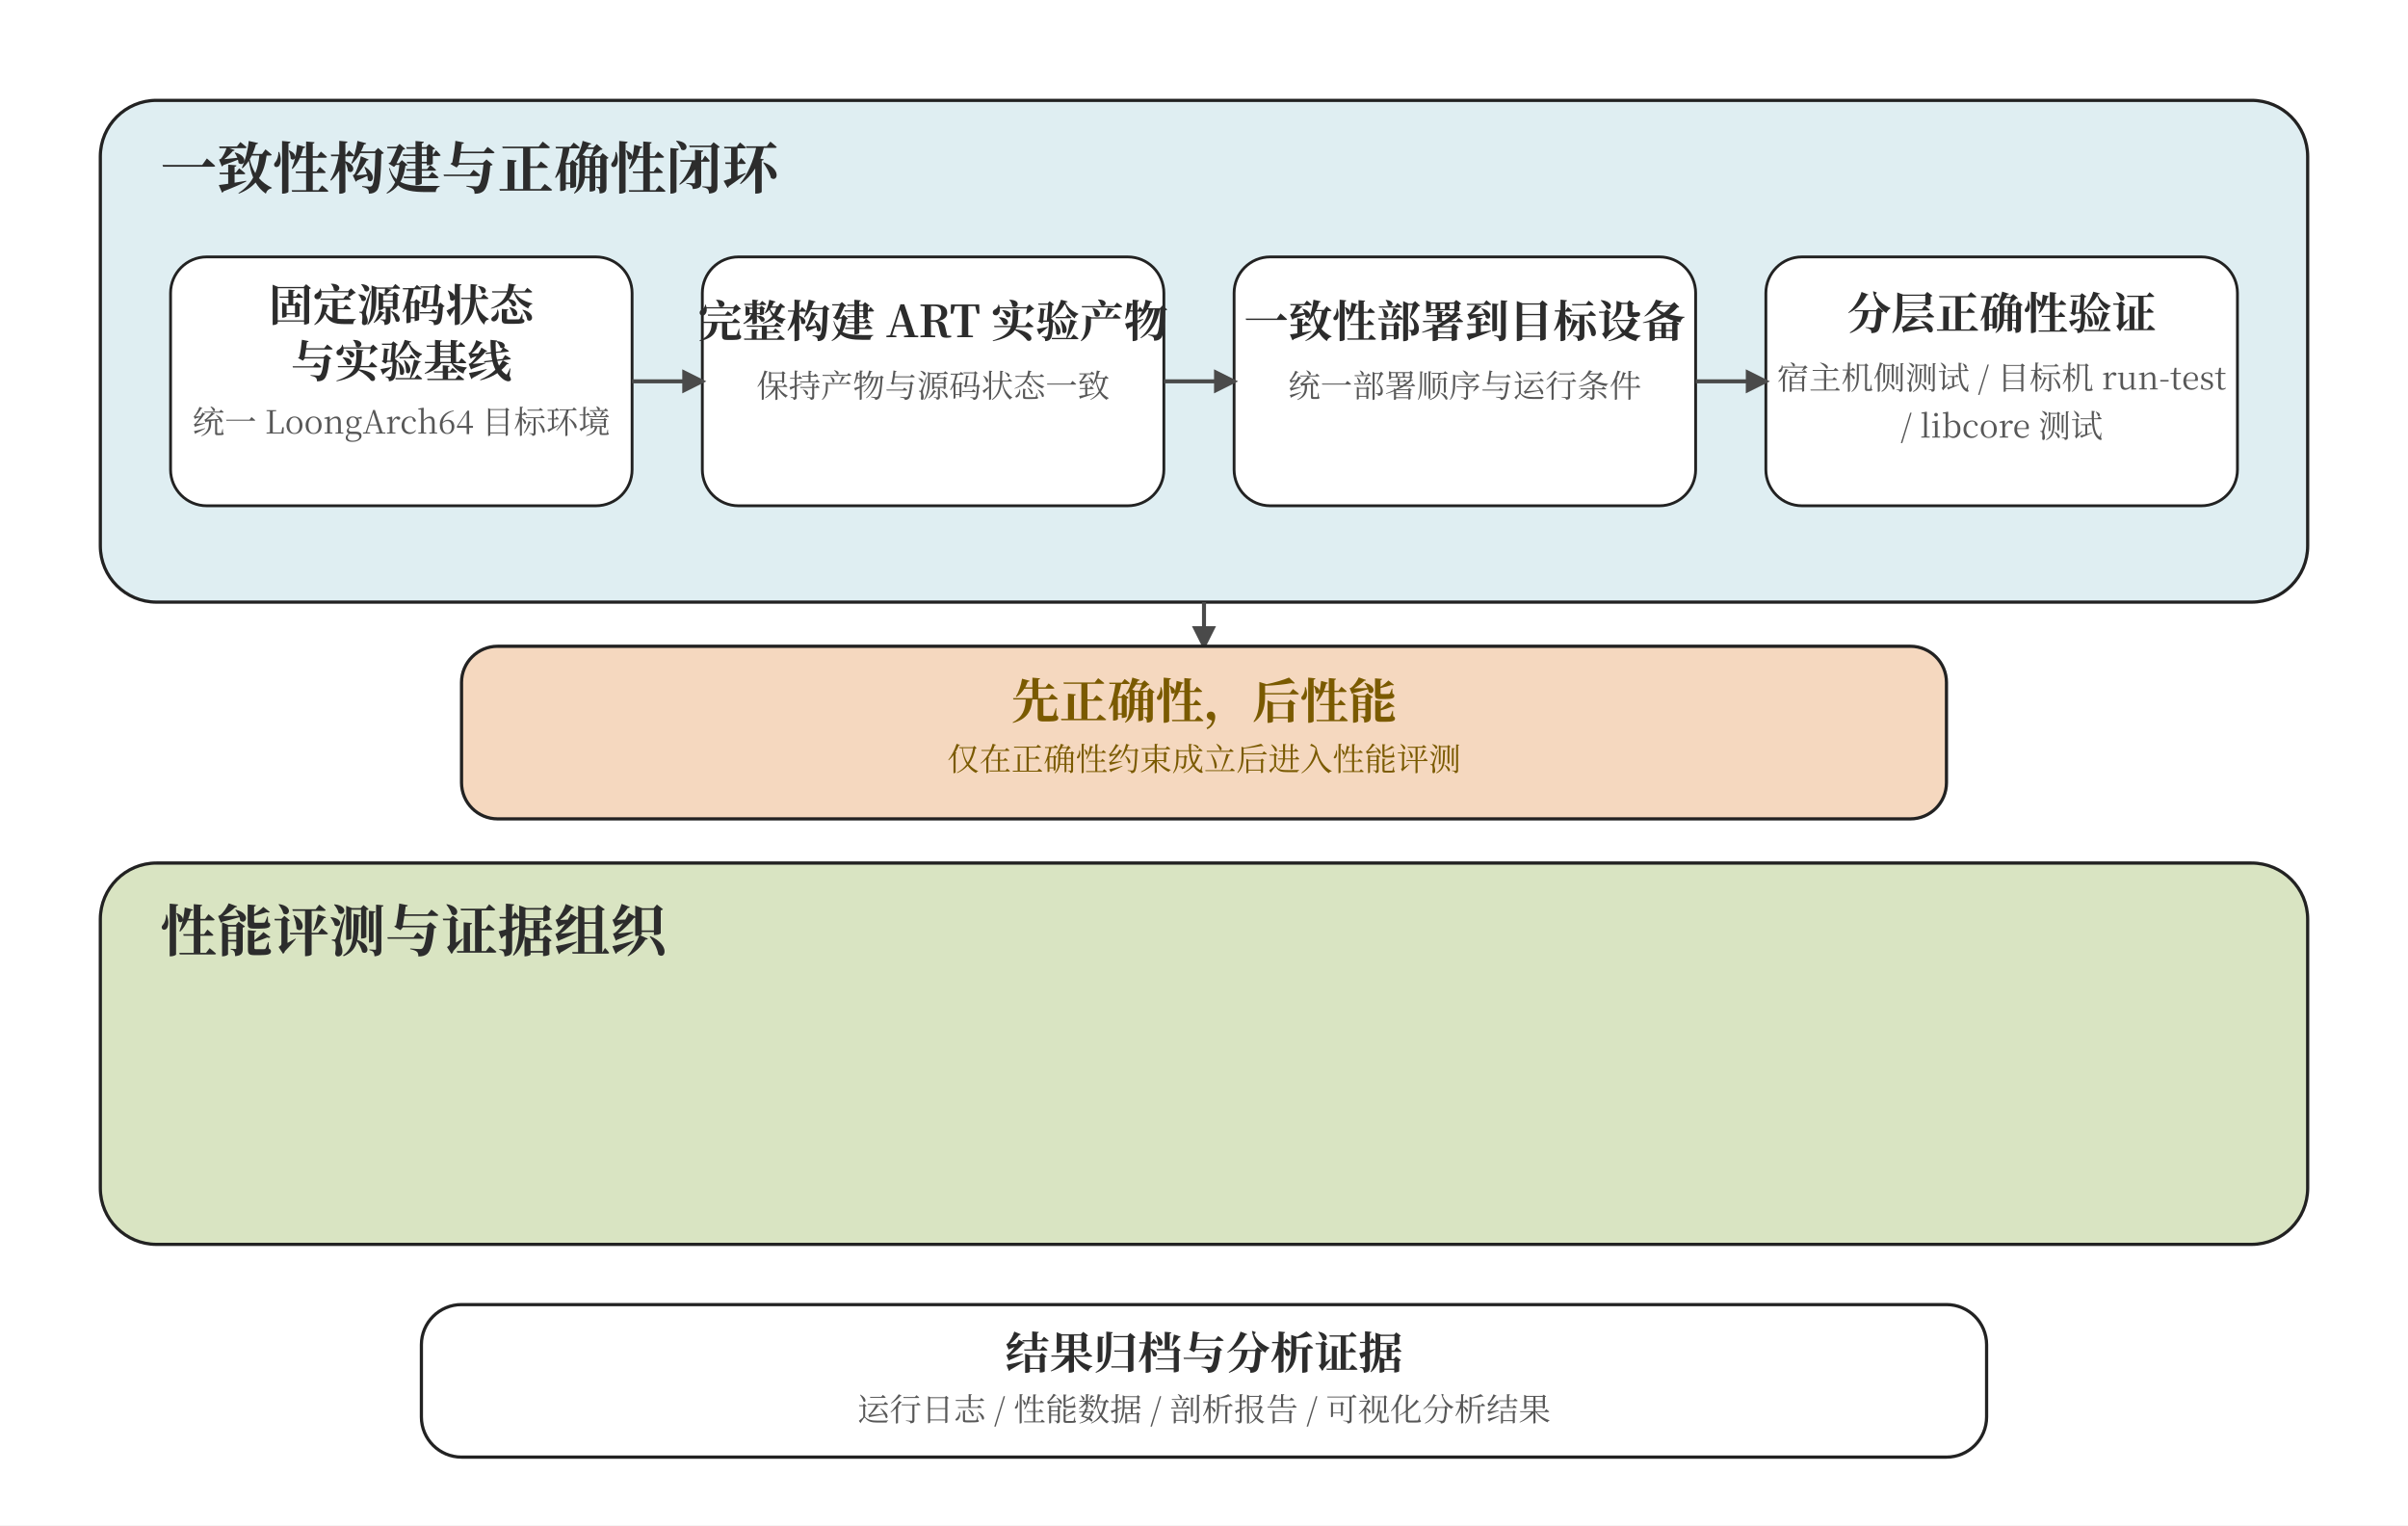
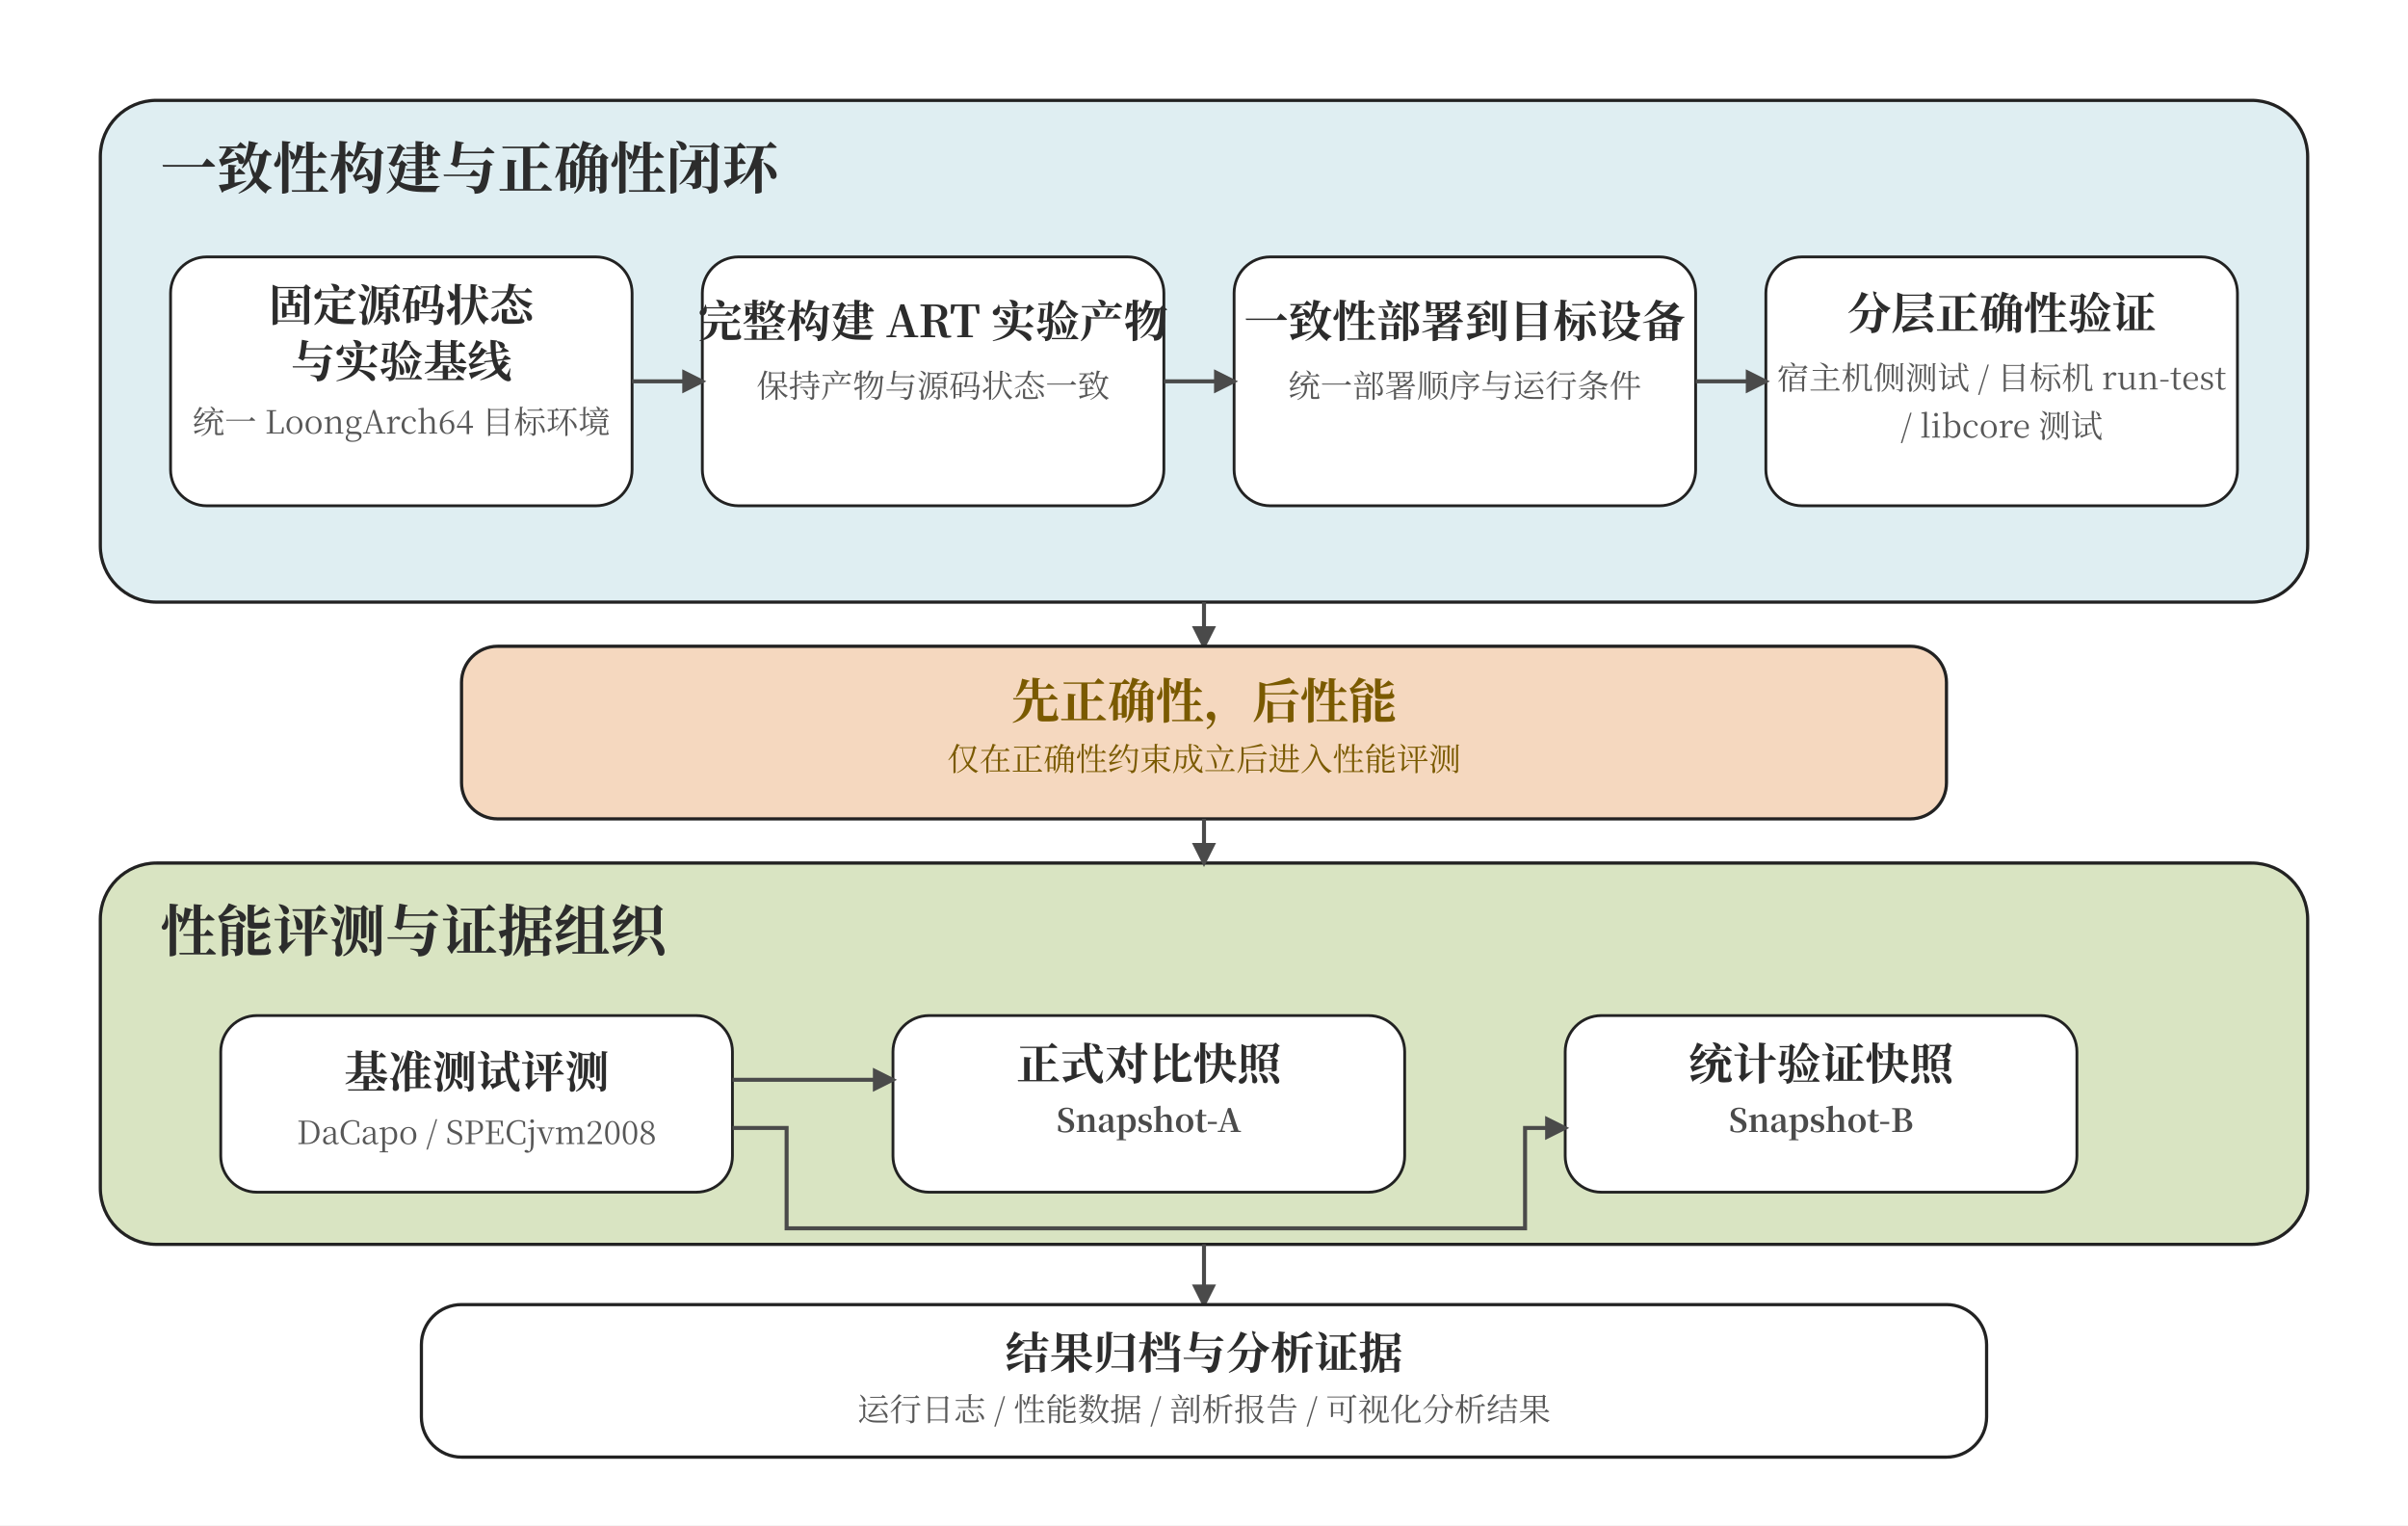
<svg xmlns="http://www.w3.org/2000/svg" width="1200" height="760" viewBox="0 0 1200 760">
  <defs>
    <marker id="arrow" markerWidth="12" markerHeight="12" refX="10" refY="6" orient="auto" markerUnits="userSpaceOnUse">
      <path d="M0,0 L12,6 L0,12 z" fill="#4a4a4a" />
    </marker>
    <style>
      .cn { font-family: "Songti SC", "STSong", "Noto Serif CJK SC", serif; fill: #2c2c2c; }
      .section-title { font-size: 28px; font-weight: 700; }
      .card-title { font-size: 22px; font-weight: 700; }
      .card-sub { font-size: 16px; fill: #575757; }
      .rule-main { font-size: 24px; font-weight: 700; fill: #7a5a00; }
      .rule-sub { font-size: 16px; fill: #7a5a00; }
      .tag { font-size: 16px; font-weight: 700; fill: #4b4b4b; }
      .panel { stroke: #222222; stroke-width: 1.6; }
      .card { fill: #ffffff; stroke: #222222; stroke-width: 1.4; }
      .connector { fill: none; stroke: #4a4a4a; stroke-width: 2; marker-end: url(#arrow); }
    </style>
  </defs>
  <rect x="0" y="0" width="1200" height="760" fill="#ffffff" />
  <rect x="50" y="50" width="1100" height="250" rx="28" ry="28" fill="#dfeef2" class="panel" />
  <text x="80" y="94" class="cn section-title">一致性构建与正确性闭环</text>
  <rect x="85" y="128" width="230" height="124" rx="18" ry="18" class="card" />
  <text x="200" y="160" text-anchor="middle" class="cn card-title">固定源码状态</text>
  <text x="200" y="188" text-anchor="middle" class="cn card-title">与实验基线</text>
  <text x="200" y="216" text-anchor="middle" class="cn card-sub">统一 LoongArch64 目标环境</text>
  <rect x="350" y="128" width="230" height="124" rx="18" ry="18" class="card" />
  <text x="465" y="168" text-anchor="middle" class="cn card-title">完整构建 ART 实验产物</text>
  <text x="465" y="198" text-anchor="middle" class="cn card-sub">保持产物与源码状态一致</text>
  <rect x="615" y="128" width="230" height="124" rx="18" ry="18" class="card" />
  <text x="730" y="168" text-anchor="middle" class="cn card-title">一致性部署到目标设备</text>
  <text x="730" y="198" text-anchor="middle" class="cn card-sub">统一部署顺序与运行条件</text>
  <rect x="880" y="128" width="235" height="124" rx="18" ry="18" class="card" />
  <text x="997.5" y="164" text-anchor="middle" class="cn card-title">分层正确性验证</text>
  <text x="997.5" y="194" text-anchor="middle" class="cn card-sub">宿主机侧测试 / 目标机 run-test</text>
  <text x="997.5" y="218" text-anchor="middle" class="cn card-sub">/ libcore 测试</text>
  <path d="M315 190 L350 190" class="connector" />
  <path d="M580 190 L615 190" class="connector" />
  <path d="M845 190 L880 190" class="connector" />
  <path d="M600 300 L600 322" class="connector" />
  <rect x="230" y="322" width="740" height="86" rx="18" ry="18" fill="#f5d8bf" class="panel" />
  <text x="600" y="358" text-anchor="middle" class="cn rule-main">先正确性，后性能</text>
  <text x="600" y="384" text-anchor="middle" class="cn rule-sub">仅在正确性约束成立后进入性能评测</text>
  <rect x="50" y="430" width="1100" height="190" rx="28" ry="28" fill="#d9e4c2" class="panel" />
  <text x="80" y="474" class="cn section-title">性能评测与证据组织</text>
+   <rect x="110" y="506" width="255" height="88" rx="18" ry="18" class="card" />
+   <text x="237.5" y="542" text-anchor="middle" class="cn card-title">基准测试评测</text>
+   <text x="237.5" y="570" text-anchor="middle" class="cn card-sub">DaCapo / SPECjvm2008</text>
+   <rect x="445" y="506" width="255" height="88" rx="18" ry="18" class="card" />
+   <text x="572.5" y="538" text-anchor="middle" class="cn card-title">正式对比快照</text>
+   <text x="572.5" y="564" text-anchor="middle" class="cn tag">Snapshot-A</text>
+   <rect x="780" y="506" width="255" height="88" rx="18" ry="18" class="card" />
+   <text x="907.5" y="538" text-anchor="middle" class="cn card-title">统计验证快照</text>
+   <text x="907.5" y="564" text-anchor="middle" class="cn tag">Snapshot-B</text>
+   <path d="M365 538 L445 538" class="connector" />
+   <polyline points="365,562 392,562 392,612 760,612 760,562 780,562" class="connector" />
+   <path d="M600 408 L600 430" class="connector" />
+   <path d="M600 620 L600 650" class="connector" />
  <rect x="210" y="650" width="780" height="76" rx="20" ry="20" fill="#ffffff" class="panel" />
  <text x="600" y="682" text-anchor="middle" class="cn card-title">结果归档与分析证据</text>
  <text x="600" y="708" text-anchor="middle" class="cn card-sub">运行日志 / 性能数据 / 剖析报告 / 可视化分析结果</text>
</svg>
